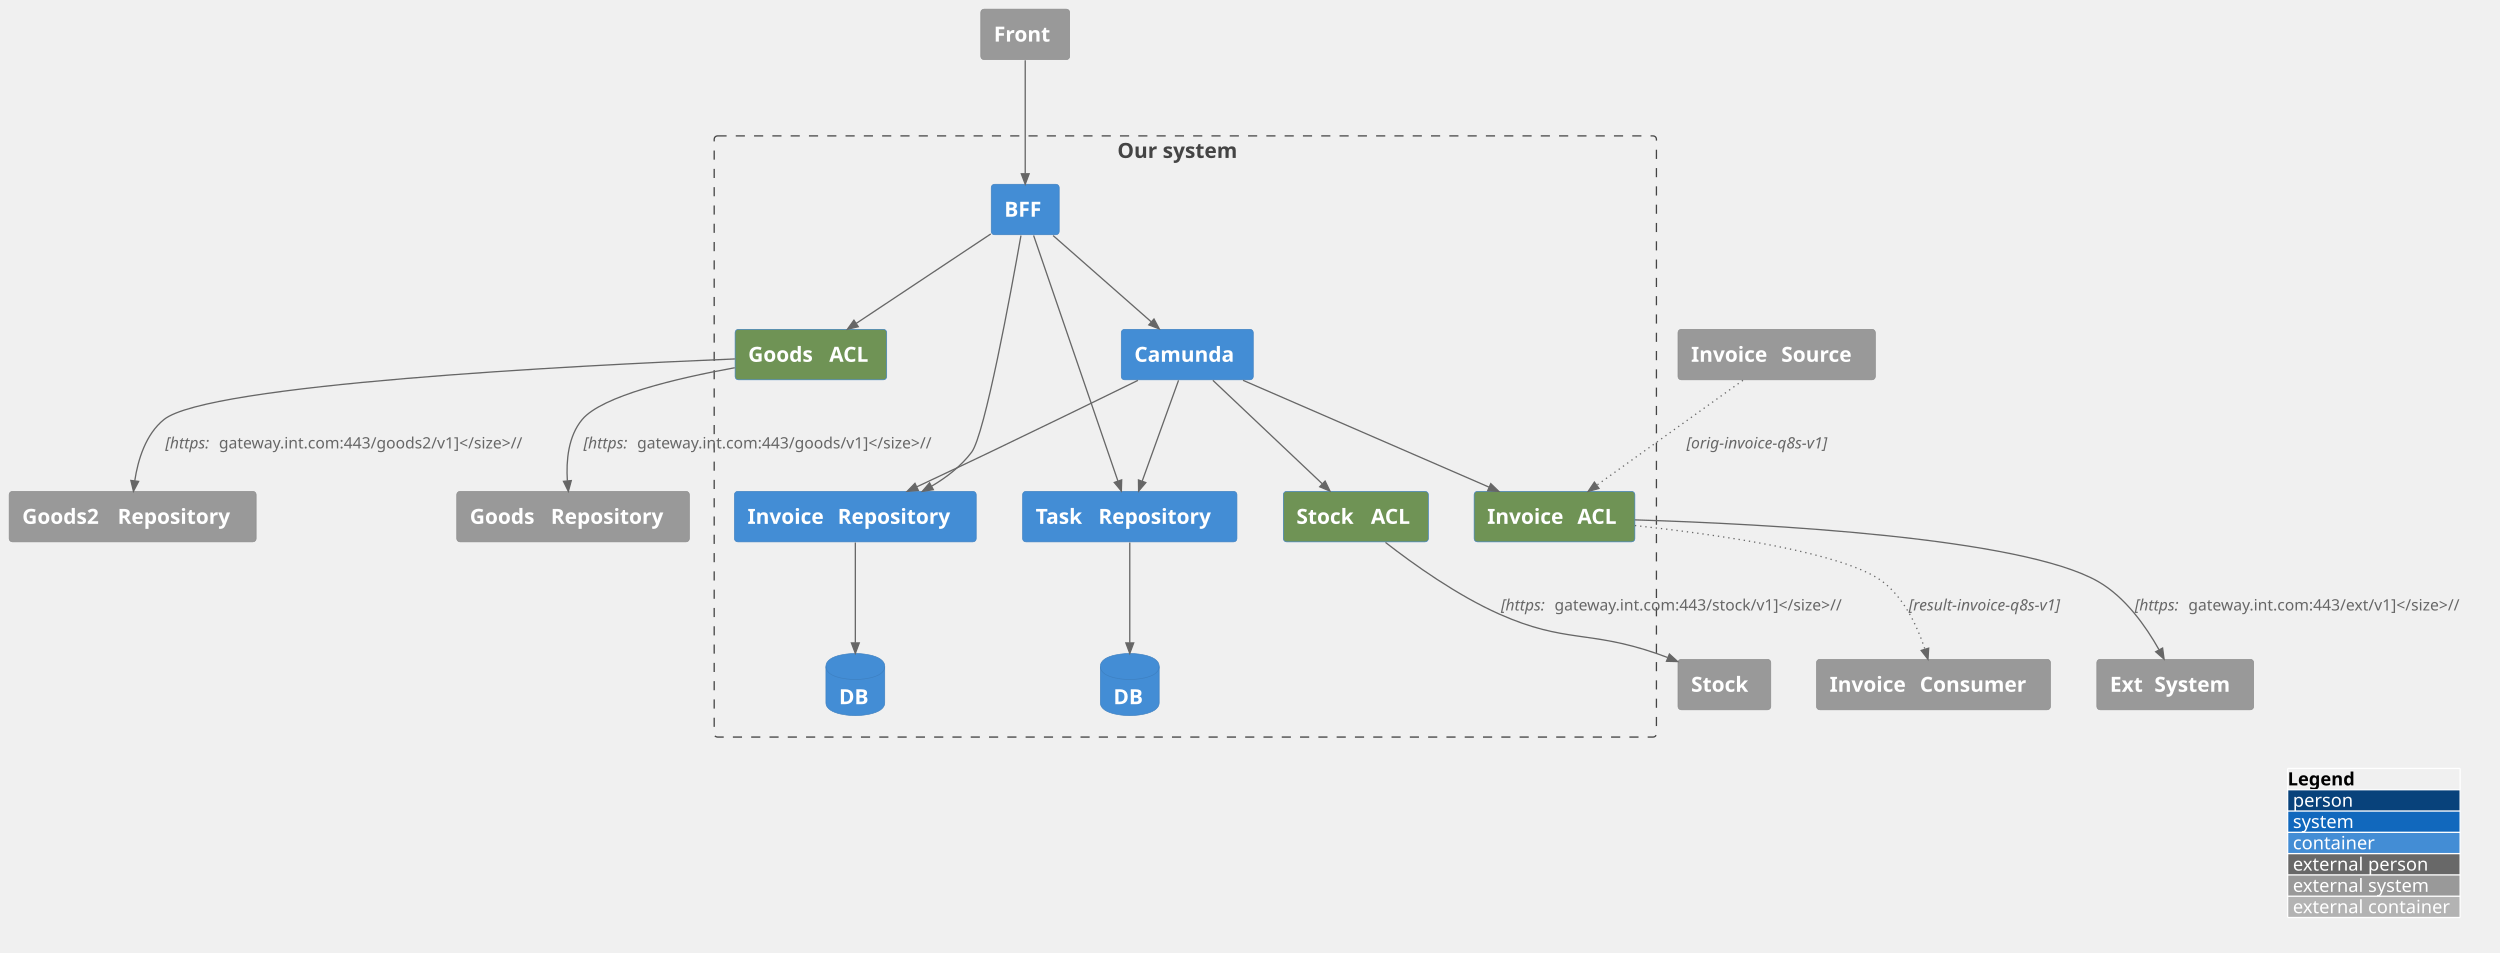
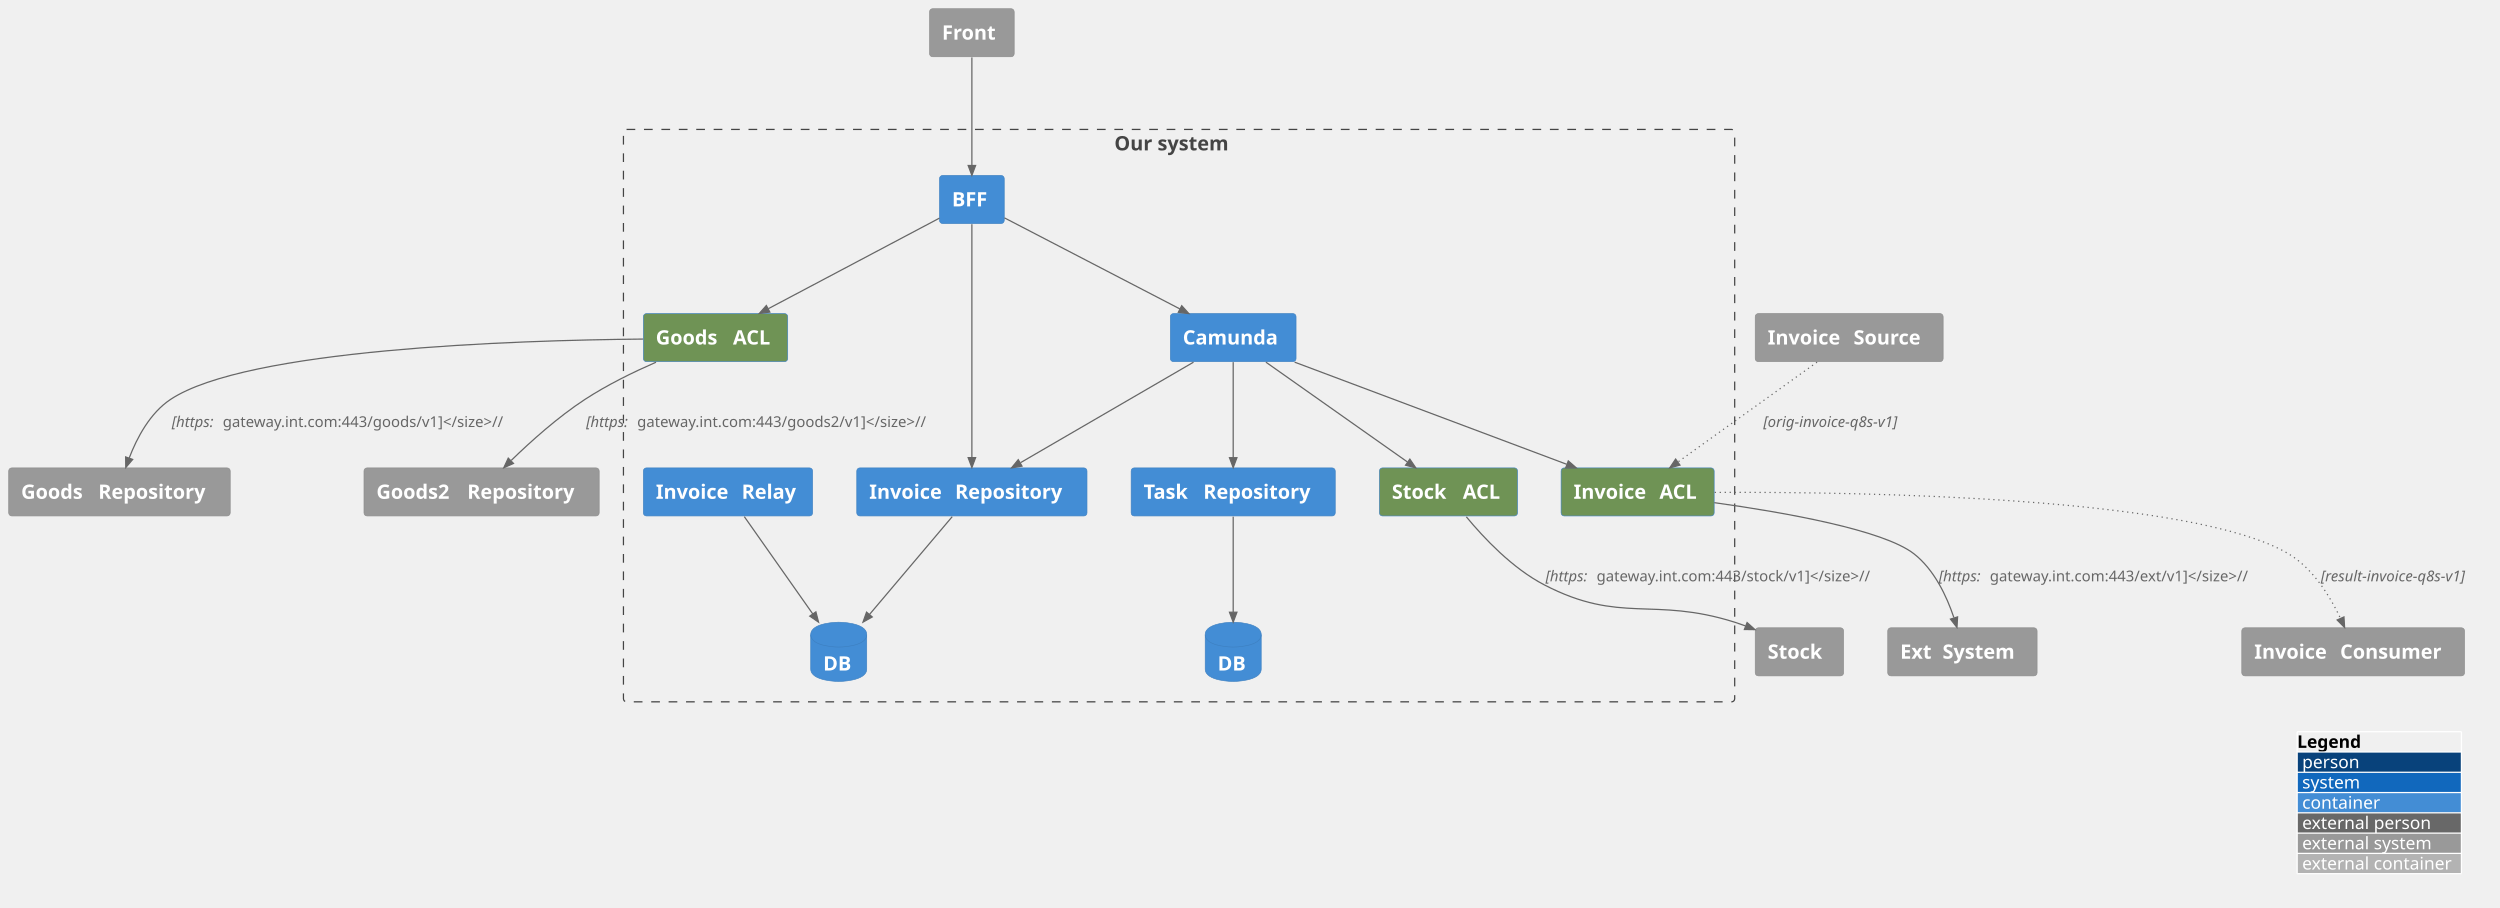
- <svg xmlns="http://www.w3.org/2000/svg" contentStyleType="text/css" height="729px" preserveAspectRatio="none" style="width:1913px;height:729px;background:#FFFFFF;" version="1.1" viewBox="0 0 1913 729" width="1913px" zoomAndPan="magnify">
+ <svg xmlns="http://www.w3.org/2000/svg" contentStyleType="text/css" height="729px" preserveAspectRatio="none" style="width:2009px;height:729px;background:#FFFFFF;" version="1.1" viewBox="0 0 2009 729" width="2009px" zoomAndPan="magnify">
  <defs />
  <g>
    <g id="cluster_our_system">
-       <rect fill="none" height="460" rx="2.5" ry="2.5" style="stroke:#444444;stroke-width:1.0;stroke-dasharray:7.0,7.0;" width="721" x="546.5" y="104" />
-       <text fill="#444444" font-family="sans-serif" font-size="16" font-weight="bold" lengthAdjust="spacing" textLength="104" x="855" y="120.852">Our system</text>
+       <rect fill="none" height="460" rx="2.5" ry="2.5" style="stroke:#444444;stroke-width:1.0;stroke-dasharray:7.0,7.0;" width="893" x="501" y="104" />
+       <text fill="#444444" font-family="sans-serif" font-size="16" font-weight="bold" lengthAdjust="spacing" textLength="104" x="895.5" y="120.852">Our system</text>
    </g>
    <g id="elem_bff">
-       <rect fill="#438DD5" height="38.625" rx="2.5" ry="2.5" style="stroke:#3C7FC0;stroke-width:0.5;" width="52" x="758.5" y="141" />
-       <text fill="#FFFFFF" font-family="sans-serif" font-size="16" font-weight="bold" lengthAdjust="spacing" textLength="32" x="768.5" y="165.852">BFF</text>
+       <rect fill="#438DD5" height="38.625" rx="2.5" ry="2.5" style="stroke:#3C7FC0;stroke-width:0.5;" width="52" x="755" y="141" />
+       <text fill="#FFFFFF" font-family="sans-serif" font-size="16" font-weight="bold" lengthAdjust="spacing" textLength="32" x="765" y="165.852">BFF</text>
    </g>
    <g id="elem_goods_acl">
-       <rect fill="#6F9355" height="38.625" rx="2.5" ry="2.5" style="stroke:#3C7FC0;stroke-width:0.5;" width="116" x="562.5" y="252" />
-       <text fill="#FFFFFF" font-family="sans-serif" font-size="16" font-weight="bold" lengthAdjust="spacing" textLength="56" x="572.5" y="276.852">Goods</text>
-       <text fill="#FFFFFF" font-family="sans-serif" font-size="16" font-weight="bold" lengthAdjust="spacing" textLength="6" x="628.5" y="276.852"> </text>
-       <text fill="#FFFFFF" font-family="sans-serif" font-size="16" font-weight="bold" lengthAdjust="spacing" textLength="34" x="634.5" y="276.852">ACL</text>
+       <rect fill="#6F9355" height="38.625" rx="2.5" ry="2.5" style="stroke:#3C7FC0;stroke-width:0.5;" width="116" x="517" y="252" />
+       <text fill="#FFFFFF" font-family="sans-serif" font-size="16" font-weight="bold" lengthAdjust="spacing" textLength="56" x="527" y="276.852">Goods</text>
+       <text fill="#FFFFFF" font-family="sans-serif" font-size="16" font-weight="bold" lengthAdjust="spacing" textLength="6" x="583" y="276.852"> </text>
+       <text fill="#FFFFFF" font-family="sans-serif" font-size="16" font-weight="bold" lengthAdjust="spacing" textLength="34" x="589" y="276.852">ACL</text>
    </g>
    <g id="elem_camunda">
-       <rect fill="#438DD5" height="38.625" rx="2.5" ry="2.5" style="stroke:#3C7FC0;stroke-width:0.5;" width="101" x="858" y="252" />
-       <text fill="#FFFFFF" font-family="sans-serif" font-size="16" font-weight="bold" lengthAdjust="spacing" textLength="81" x="868" y="276.852">Camunda</text>
+       <rect fill="#438DD5" height="38.625" rx="2.5" ry="2.5" style="stroke:#3C7FC0;stroke-width:0.5;" width="101" x="940.5" y="252" />
+       <text fill="#FFFFFF" font-family="sans-serif" font-size="16" font-weight="bold" lengthAdjust="spacing" textLength="81" x="950.5" y="276.852">Camunda</text>
    </g>
    <g id="elem_task_repository">
-       <rect fill="#438DD5" height="38.625" rx="2.5" ry="2.5" style="stroke:#3C7FC0;stroke-width:0.5;" width="164" x="782.5" y="376" />
-       <text fill="#FFFFFF" font-family="sans-serif" font-size="16" font-weight="bold" lengthAdjust="spacing" textLength="42" x="792.5" y="400.852">Task</text>
-       <text fill="#FFFFFF" font-family="sans-serif" font-size="16" font-weight="bold" lengthAdjust="spacing" textLength="6" x="834.5" y="400.852"> </text>
-       <text fill="#FFFFFF" font-family="sans-serif" font-size="16" font-weight="bold" lengthAdjust="spacing" textLength="96" x="840.5" y="400.852">Repository</text>
+       <rect fill="#438DD5" height="38.625" rx="2.5" ry="2.5" style="stroke:#3C7FC0;stroke-width:0.5;" width="164" x="909" y="376" />
+       <text fill="#FFFFFF" font-family="sans-serif" font-size="16" font-weight="bold" lengthAdjust="spacing" textLength="42" x="919" y="400.852">Task</text>
+       <text fill="#FFFFFF" font-family="sans-serif" font-size="16" font-weight="bold" lengthAdjust="spacing" textLength="6" x="961" y="400.852"> </text>
+       <text fill="#FFFFFF" font-family="sans-serif" font-size="16" font-weight="bold" lengthAdjust="spacing" textLength="96" x="967" y="400.852">Repository</text>
    </g>
    <g id="elem_invoice_repository">
-       <rect fill="#438DD5" height="38.625" rx="2.5" ry="2.5" style="stroke:#3C7FC0;stroke-width:0.5;" width="185" x="562" y="376" />
-       <text fill="#FFFFFF" font-family="sans-serif" font-size="16" font-weight="bold" lengthAdjust="spacing" textLength="63" x="572" y="400.852">Invoice</text>
-       <text fill="#FFFFFF" font-family="sans-serif" font-size="16" font-weight="bold" lengthAdjust="spacing" textLength="6" x="635" y="400.852"> </text>
-       <text fill="#FFFFFF" font-family="sans-serif" font-size="16" font-weight="bold" lengthAdjust="spacing" textLength="96" x="641" y="400.852">Repository</text>
+       <rect fill="#438DD5" height="38.625" rx="2.5" ry="2.5" style="stroke:#3C7FC0;stroke-width:0.5;" width="185" x="688.5" y="376" />
+       <text fill="#FFFFFF" font-family="sans-serif" font-size="16" font-weight="bold" lengthAdjust="spacing" textLength="63" x="698.5" y="400.852">Invoice</text>
+       <text fill="#FFFFFF" font-family="sans-serif" font-size="16" font-weight="bold" lengthAdjust="spacing" textLength="6" x="761.5" y="400.852"> </text>
+       <text fill="#FFFFFF" font-family="sans-serif" font-size="16" font-weight="bold" lengthAdjust="spacing" textLength="96" x="767.5" y="400.852">Repository</text>
    </g>
    <g id="elem_invoice_acl">
-       <rect fill="#6F9355" height="38.625" rx="2.5" ry="2.5" style="stroke:#3C7FC0;stroke-width:0.5;" width="123" x="1128" y="376" />
-       <text fill="#FFFFFF" font-family="sans-serif" font-size="16" font-weight="bold" lengthAdjust="spacing" textLength="63" x="1138" y="400.852">Invoice</text>
-       <text fill="#FFFFFF" font-family="sans-serif" font-size="16" font-weight="bold" lengthAdjust="spacing" textLength="6" x="1201" y="400.852"> </text>
-       <text fill="#FFFFFF" font-family="sans-serif" font-size="16" font-weight="bold" lengthAdjust="spacing" textLength="34" x="1207" y="400.852">ACL</text>
+       <rect fill="#6F9355" height="38.625" rx="2.5" ry="2.5" style="stroke:#3C7FC0;stroke-width:0.5;" width="123" x="1254.5" y="376" />
+       <text fill="#FFFFFF" font-family="sans-serif" font-size="16" font-weight="bold" lengthAdjust="spacing" textLength="63" x="1264.5" y="400.852">Invoice</text>
+       <text fill="#FFFFFF" font-family="sans-serif" font-size="16" font-weight="bold" lengthAdjust="spacing" textLength="6" x="1327.5" y="400.852"> </text>
+       <text fill="#FFFFFF" font-family="sans-serif" font-size="16" font-weight="bold" lengthAdjust="spacing" textLength="34" x="1333.5" y="400.852">ACL</text>
    </g>
    <g id="elem_stock_acl">
-       <rect fill="#6F9355" height="38.625" rx="2.5" ry="2.5" style="stroke:#3C7FC0;stroke-width:0.5;" width="111" x="982" y="376" />
-       <text fill="#FFFFFF" font-family="sans-serif" font-size="16" font-weight="bold" lengthAdjust="spacing" textLength="51" x="992" y="400.852">Stock</text>
-       <text fill="#FFFFFF" font-family="sans-serif" font-size="16" font-weight="bold" lengthAdjust="spacing" textLength="6" x="1043" y="400.852"> </text>
-       <text fill="#FFFFFF" font-family="sans-serif" font-size="16" font-weight="bold" lengthAdjust="spacing" textLength="34" x="1049" y="400.852">ACL</text>
+       <rect fill="#6F9355" height="38.625" rx="2.5" ry="2.5" style="stroke:#3C7FC0;stroke-width:0.5;" width="111" x="1108.5" y="376" />
+       <text fill="#FFFFFF" font-family="sans-serif" font-size="16" font-weight="bold" lengthAdjust="spacing" textLength="51" x="1118.5" y="400.852">Stock</text>
+       <text fill="#FFFFFF" font-family="sans-serif" font-size="16" font-weight="bold" lengthAdjust="spacing" textLength="6" x="1169.5" y="400.852"> </text>
+       <text fill="#FFFFFF" font-family="sans-serif" font-size="16" font-weight="bold" lengthAdjust="spacing" textLength="34" x="1175.5" y="400.852">ACL</text>
    </g>
    <g id="elem_task_repository_db">
-       <path d="M842,510 C842,500 864.5,500 864.5,500 C864.5,500 887,500 887,510 L887,537.625 C887,547.625 864.5,547.625 864.5,547.625 C864.5,547.625 842,547.625 842,537.625 L842,510 " fill="#438DD5" style="stroke:#3C7FC0;stroke-width:0.5;" />
-       <path d="M842,510 C842,520 864.5,520 864.5,520 C864.5,520 887,520 887,510 " fill="none" style="stroke:#3C7FC0;stroke-width:0.5;" />
-       <text fill="#FFFFFF" font-family="sans-serif" font-size="16" font-weight="bold" lengthAdjust="spacing" textLength="25" x="852" y="538.852">DB</text>
+       <path d="M968.5,510 C968.5,500 991,500 991,500 C991,500 1013.5,500 1013.5,510 L1013.5,537.625 C1013.5,547.625 991,547.625 991,547.625 C991,547.625 968.5,547.625 968.5,537.625 L968.5,510 " fill="#438DD5" style="stroke:#3C7FC0;stroke-width:0.5;" />
+       <path d="M968.5,510 C968.5,520 991,520 991,520 C991,520 1013.5,520 1013.5,510 " fill="none" style="stroke:#3C7FC0;stroke-width:0.5;" />
+       <text fill="#FFFFFF" font-family="sans-serif" font-size="16" font-weight="bold" lengthAdjust="spacing" textLength="25" x="978.5" y="538.852">DB</text>
    </g>
    <g id="elem_invoice_repository_db">
-       <path d="M632,510 C632,500 654.5,500 654.5,500 C654.5,500 677,500 677,510 L677,537.625 C677,547.625 654.5,547.625 654.5,547.625 C654.5,547.625 632,547.625 632,537.625 L632,510 " fill="#438DD5" style="stroke:#3C7FC0;stroke-width:0.5;" />
-       <path d="M632,510 C632,520 654.5,520 654.5,520 C654.5,520 677,520 677,510 " fill="none" style="stroke:#3C7FC0;stroke-width:0.5;" />
-       <text fill="#FFFFFF" font-family="sans-serif" font-size="16" font-weight="bold" lengthAdjust="spacing" textLength="25" x="642" y="538.852">DB</text>
+       <path d="M651.5,510 C651.5,500 674,500 674,500 C674,500 696.5,500 696.5,510 L696.5,537.625 C696.5,547.625 674,547.625 674,547.625 C674,547.625 651.5,547.625 651.5,537.625 L651.5,510 " fill="#438DD5" style="stroke:#3C7FC0;stroke-width:0.5;" />
+       <path d="M651.5,510 C651.5,520 674,520 674,520 C674,520 696.5,520 696.5,510 " fill="none" style="stroke:#3C7FC0;stroke-width:0.5;" />
+       <text fill="#FFFFFF" font-family="sans-serif" font-size="16" font-weight="bold" lengthAdjust="spacing" textLength="25" x="661.5" y="538.852">DB</text>
+     </g>
+     <g id="elem_invoice_relay">
+       <rect fill="#438DD5" height="38.625" rx="2.5" ry="2.5" style="stroke:#3C7FC0;stroke-width:0.5;" width="136" x="517" y="376" />
+       <text fill="#FFFFFF" font-family="sans-serif" font-size="16" font-weight="bold" lengthAdjust="spacing" textLength="63" x="527" y="400.852">Invoice</text>
+       <text fill="#FFFFFF" font-family="sans-serif" font-size="16" font-weight="bold" lengthAdjust="spacing" textLength="6" x="590" y="400.852"> </text>
+       <text fill="#FFFFFF" font-family="sans-serif" font-size="16" font-weight="bold" lengthAdjust="spacing" textLength="47" x="596" y="400.852">Relay</text>
    </g>
    <g id="elem_stock">
-       <rect fill="#999999" height="38.625" rx="2.5" ry="2.5" style="stroke:#8A8A8A;stroke-width:0.5;" width="71" x="1284" y="504.5" />
-       <text fill="#FFFFFF" font-family="sans-serif" font-size="16" font-weight="bold" lengthAdjust="spacing" textLength="51" x="1294" y="529.352">Stock</text>
+       <rect fill="#999999" height="38.625" rx="2.5" ry="2.5" style="stroke:#8A8A8A;stroke-width:0.5;" width="71" x="1410.5" y="504.5" />
+       <text fill="#FFFFFF" font-family="sans-serif" font-size="16" font-weight="bold" lengthAdjust="spacing" textLength="51" x="1420.5" y="529.352">Stock</text>
    </g>
    <g id="elem_ext_system">
-       <rect fill="#999999" height="38.625" rx="2.5" ry="2.5" style="stroke:#8A8A8A;stroke-width:0.5;" width="120" x="1604.5" y="504.5" />
-       <text fill="#FFFFFF" font-family="sans-serif" font-size="16" font-weight="bold" lengthAdjust="spacing" textLength="28" x="1614.5" y="529.352">Ext</text>
-       <text fill="#FFFFFF" font-family="sans-serif" font-size="16" font-weight="bold" lengthAdjust="spacing" textLength="6" x="1642.5" y="529.352"> </text>
-       <text fill="#FFFFFF" font-family="sans-serif" font-size="16" font-weight="bold" lengthAdjust="spacing" textLength="66" x="1648.5" y="529.352">System</text>
+       <rect fill="#999999" height="38.625" rx="2.5" ry="2.5" style="stroke:#8A8A8A;stroke-width:0.5;" width="120" x="1517" y="504.5" />
+       <text fill="#FFFFFF" font-family="sans-serif" font-size="16" font-weight="bold" lengthAdjust="spacing" textLength="28" x="1527" y="529.352">Ext</text>
+       <text fill="#FFFFFF" font-family="sans-serif" font-size="16" font-weight="bold" lengthAdjust="spacing" textLength="6" x="1555" y="529.352"> </text>
+       <text fill="#FFFFFF" font-family="sans-serif" font-size="16" font-weight="bold" lengthAdjust="spacing" textLength="66" x="1561" y="529.352">System</text>
    </g>
    <g id="elem_invoice_source">
-       <rect fill="#999999" height="38.625" rx="2.5" ry="2.5" style="stroke:#8A8A8A;stroke-width:0.5;" width="151" x="1284" y="252" />
-       <text fill="#FFFFFF" font-family="sans-serif" font-size="16" font-weight="bold" lengthAdjust="spacing" textLength="63" x="1294" y="276.852">Invoice</text>
-       <text fill="#FFFFFF" font-family="sans-serif" font-size="16" font-weight="bold" lengthAdjust="spacing" textLength="6" x="1357" y="276.852"> </text>
-       <text fill="#FFFFFF" font-family="sans-serif" font-size="16" font-weight="bold" lengthAdjust="spacing" textLength="62" x="1363" y="276.852">Source</text>
+       <rect fill="#999999" height="38.625" rx="2.5" ry="2.5" style="stroke:#8A8A8A;stroke-width:0.5;" width="151" x="1410.5" y="252" />
+       <text fill="#FFFFFF" font-family="sans-serif" font-size="16" font-weight="bold" lengthAdjust="spacing" textLength="63" x="1420.5" y="276.852">Invoice</text>
+       <text fill="#FFFFFF" font-family="sans-serif" font-size="16" font-weight="bold" lengthAdjust="spacing" textLength="6" x="1483.5" y="276.852"> </text>
+       <text fill="#FFFFFF" font-family="sans-serif" font-size="16" font-weight="bold" lengthAdjust="spacing" textLength="62" x="1489.5" y="276.852">Source</text>
    </g>
    <g id="elem_invoice_dest">
-       <rect fill="#999999" height="38.625" rx="2.5" ry="2.5" style="stroke:#8A8A8A;stroke-width:0.5;" width="179" x="1390" y="504.5" />
-       <text fill="#FFFFFF" font-family="sans-serif" font-size="16" font-weight="bold" lengthAdjust="spacing" textLength="63" x="1400" y="529.352">Invoice</text>
-       <text fill="#FFFFFF" font-family="sans-serif" font-size="16" font-weight="bold" lengthAdjust="spacing" textLength="6" x="1463" y="529.352"> </text>
-       <text fill="#FFFFFF" font-family="sans-serif" font-size="16" font-weight="bold" lengthAdjust="spacing" textLength="90" x="1469" y="529.352">Consumer</text>
+       <rect fill="#999999" height="38.625" rx="2.5" ry="2.5" style="stroke:#8A8A8A;stroke-width:0.5;" width="179" x="1801.5" y="504.5" />
+       <text fill="#FFFFFF" font-family="sans-serif" font-size="16" font-weight="bold" lengthAdjust="spacing" textLength="63" x="1811.5" y="529.352">Invoice</text>
+       <text fill="#FFFFFF" font-family="sans-serif" font-size="16" font-weight="bold" lengthAdjust="spacing" textLength="6" x="1874.5" y="529.352"> </text>
+       <text fill="#FFFFFF" font-family="sans-serif" font-size="16" font-weight="bold" lengthAdjust="spacing" textLength="90" x="1880.5" y="529.352">Consumer</text>
    </g>
    <g id="elem_goods_repository">
-       <rect fill="#999999" height="38.625" rx="2.5" ry="2.5" style="stroke:#8A8A8A;stroke-width:0.5;" width="178" x="349.5" y="376" />
-       <text fill="#FFFFFF" font-family="sans-serif" font-size="16" font-weight="bold" lengthAdjust="spacing" textLength="56" x="359.5" y="400.852">Goods</text>
-       <text fill="#FFFFFF" font-family="sans-serif" font-size="16" font-weight="bold" lengthAdjust="spacing" textLength="6" x="415.5" y="400.852"> </text>
-       <text fill="#FFFFFF" font-family="sans-serif" font-size="16" font-weight="bold" lengthAdjust="spacing" textLength="96" x="421.5" y="400.852">Repository</text>
+       <rect fill="#999999" height="38.625" rx="2.5" ry="2.5" style="stroke:#8A8A8A;stroke-width:0.5;" width="178" x="7" y="376" />
+       <text fill="#FFFFFF" font-family="sans-serif" font-size="16" font-weight="bold" lengthAdjust="spacing" textLength="56" x="17" y="400.852">Goods</text>
+       <text fill="#FFFFFF" font-family="sans-serif" font-size="16" font-weight="bold" lengthAdjust="spacing" textLength="6" x="73" y="400.852"> </text>
+       <text fill="#FFFFFF" font-family="sans-serif" font-size="16" font-weight="bold" lengthAdjust="spacing" textLength="96" x="79" y="400.852">Repository</text>
    </g>
    <g id="elem_goods2_repository">
-       <rect fill="#999999" height="38.625" rx="2.5" ry="2.5" style="stroke:#8A8A8A;stroke-width:0.5;" width="189" x="7" y="376" />
-       <text fill="#FFFFFF" font-family="sans-serif" font-size="16" font-weight="bold" lengthAdjust="spacing" textLength="67" x="17" y="400.852">Goods2</text>
-       <text fill="#FFFFFF" font-family="sans-serif" font-size="16" font-weight="bold" lengthAdjust="spacing" textLength="6" x="84" y="400.852"> </text>
-       <text fill="#FFFFFF" font-family="sans-serif" font-size="16" font-weight="bold" lengthAdjust="spacing" textLength="96" x="90" y="400.852">Repository</text>
+       <rect fill="#999999" height="38.625" rx="2.5" ry="2.5" style="stroke:#8A8A8A;stroke-width:0.5;" width="189" x="292.5" y="376" />
+       <text fill="#FFFFFF" font-family="sans-serif" font-size="16" font-weight="bold" lengthAdjust="spacing" textLength="67" x="302.5" y="400.852">Goods2</text>
+       <text fill="#FFFFFF" font-family="sans-serif" font-size="16" font-weight="bold" lengthAdjust="spacing" textLength="6" x="369.5" y="400.852"> </text>
+       <text fill="#FFFFFF" font-family="sans-serif" font-size="16" font-weight="bold" lengthAdjust="spacing" textLength="96" x="375.5" y="400.852">Repository</text>
    </g>
    <g id="elem_front">
-       <rect fill="#999999" height="38.625" rx="2.5" ry="2.5" style="stroke:#8A8A8A;stroke-width:0.5;" width="68" x="750.5" y="7" />
-       <text fill="#FFFFFF" font-family="sans-serif" font-size="16" font-weight="bold" lengthAdjust="spacing" textLength="48" x="760.5" y="31.852">Front</text>
+       <rect fill="#999999" height="38.625" rx="2.5" ry="2.5" style="stroke:#8A8A8A;stroke-width:0.5;" width="68" x="747" y="7" />
+       <text fill="#FFFFFF" font-family="sans-serif" font-size="16" font-weight="bold" lengthAdjust="spacing" textLength="48" x="757" y="31.852">Front</text>
    </g>
    <g id="link_front_bff">
-       <path d="M784.5,46.13 C784.5,68.73 784.5,107 784.5,132.75 " fill="none" id="front-to-bff" style="stroke:#666666;stroke-width:1.0;" />
-       <polygon fill="#666666" points="784.5,140.96,787.5,132.96,781.5,132.96,784.5,140.96" style="stroke:#666666;stroke-width:1.0;" />
-       <text fill="#666666" font-family="sans-serif" font-size="0" lengthAdjust="spacing" textLength="0" x="785.5" y="77">.</text>
+       <path d="M781,46.13 C781,68.73 781,107 781,132.75 " fill="none" id="front-to-bff" style="stroke:#666666;stroke-width:1.0;" />
+       <polygon fill="#666666" points="781,140.96,784,132.96,778,132.96,781,140.96" style="stroke:#666666;stroke-width:1.0;" />
+       <text fill="#666666" font-family="sans-serif" font-size="0" lengthAdjust="spacing" textLength="0" x="782" y="77">.</text>
    </g>
    <g id="link_bff_camunda">
-       <path d="M805.82,180.24 C826.58,198.49 858.23,226.31 880.91,246.24 " fill="none" id="bff-to-camunda" style="stroke:#666666;stroke-width:1.0;" />
-       <polygon fill="#666666" points="887.05,251.64,883.03,244.101,879.064,248.603,887.05,251.64" style="stroke:#666666;stroke-width:1.0;" />
-       <text fill="#666666" font-family="sans-serif" font-size="0" lengthAdjust="spacing" textLength="0" x="850.5" y="211">.</text>
+       <path d="M807.17,175.08 C842.51,193.43 905.92,226.34 948.24,248.3 " fill="none" id="bff-to-camunda" style="stroke:#666666;stroke-width:1.0;" />
+       <polygon fill="#666666" points="955.36,252,949.642,245.651,946.878,250.977,955.36,252" style="stroke:#666666;stroke-width:1.0;" />
+       <text fill="#666666" font-family="sans-serif" font-size="0" lengthAdjust="spacing" textLength="0" x="893" y="211">.</text>
    </g>
    <g id="link_camunda_stock_acl">
-       <path d="M928.09,291.03 C950.44,312.17 987.08,346.82 1011.73,370.13 " fill="none" id="camunda-to-stock_acl" style="stroke:#666666;stroke-width:1.0;" />
-       <polygon fill="#666666" points="1017.72,375.8,1013.969,368.123,1009.846,372.482,1017.72,375.8" style="stroke:#666666;stroke-width:1.0;" />
-       <text fill="#666666" font-family="sans-serif" font-size="0" lengthAdjust="spacing" textLength="0" x="985.5" y="328.5">.</text>
+       <path d="M1017.27,291.03 C1047.72,312.5 1097.93,347.9 1130.98,371.22 " fill="none" id="camunda-to-stock_acl" style="stroke:#666666;stroke-width:1.0;" />
+       <polygon fill="#666666" points="1137.76,376,1132.959,368.933,1129.495,373.832,1137.76,376" style="stroke:#666666;stroke-width:1.0;" />
+       <text fill="#666666" font-family="sans-serif" font-size="0" lengthAdjust="spacing" textLength="0" x="1093" y="328.5">.</text>
    </g>
    <g id="link_stock_acl_stock">
-       <path d="M1060.16,415.06 C1081.49,431.68 1114.95,455.58 1147.5,470 C1197.76,492.27 1215.5,482.15 1267.5,500 C1270.33,500.97 1273.21,502.03 1276.1,503.15 " fill="none" id="stock_acl-to-stock" style="stroke:#666666;stroke-width:1.0;" />
-       <polygon fill="#666666" points="1283.73,506.23,1277.43,500.459,1275.188,506.024,1283.73,506.23" style="stroke:#666666;stroke-width:1.0;" />
-       <text fill="#666666" font-family="sans-serif" font-size="0" lengthAdjust="spacing" textLength="0" x="1292" y="446">.</text>
-       <text fill="#666666" font-family="sans-serif" font-size="12" font-style="italic" lengthAdjust="spacing" textLength="41" x="1148.5" y="467.139">[https:</text>
-       <text fill="#666666" font-family="sans-serif" font-size="12" lengthAdjust="spacing" textLength="246" x="1189.5" y="467.139">gateway.int.com:443/stock/v1]&lt;/size&gt;//</text>
+       <path d="M1178.35,415.31 C1192.41,432.35 1215.4,456.74 1241,470 C1302.53,501.87 1327.9,479.19 1394,500 C1396.85,500.9 1399.76,501.9 1402.66,502.98 " fill="none" id="stock_acl-to-stock" style="stroke:#666666;stroke-width:1.0;" />
+       <polygon fill="#666666" points="1410.32,505.98,1403.965,500.27,1401.777,505.857,1410.32,505.98" style="stroke:#666666;stroke-width:1.0;" />
+       <text fill="#666666" font-family="sans-serif" font-size="0" lengthAdjust="spacing" textLength="0" x="1385.5" y="446">.</text>
+       <text fill="#666666" font-family="sans-serif" font-size="12" font-style="italic" lengthAdjust="spacing" textLength="41" x="1242" y="467.139">[https:</text>
+       <text fill="#666666" font-family="sans-serif" font-size="12" lengthAdjust="spacing" textLength="246" x="1283" y="467.139">gateway.int.com:443/stock/v1]&lt;/size&gt;//</text>
    </g>
    <g id="link_bff_goods_acl">
-       <path d="M758.15,179.01 C730.2,197.59 685.93,227.02 655.17,247.46 " fill="none" id="bff-to-goods_acl" style="stroke:#666666;stroke-width:1.0;" />
-       <polygon fill="#666666" points="648.43,251.94,656.752,250.007,653.429,245.011,648.43,251.94" style="stroke:#666666;stroke-width:1.0;" />
-       <text fill="#666666" font-family="sans-serif" font-size="0" lengthAdjust="spacing" textLength="0" x="707.5" y="211">.</text>
+       <path d="M754.91,175.3 C720.29,193.62 658.73,226.2 617.39,248.07 " fill="none" id="bff-to-goods_acl" style="stroke:#666666;stroke-width:1.0;" />
+       <polygon fill="#666666" points="610.17,251.89,618.644,250.799,615.837,245.496,610.17,251.89" style="stroke:#666666;stroke-width:1.0;" />
+       <text fill="#666666" font-family="sans-serif" font-size="0" lengthAdjust="spacing" textLength="0" x="685" y="211">.</text>
    </g>
    <g id="link_goods_acl_goods_repository">
-       <path d="M562.25,281.4 C517.4,289.52 460.59,303 445.5,321 C434.8,333.76 433.16,352.51 434.14,367.87 " fill="none" id="goods_acl-to-goods_repository" style="stroke:#666666;stroke-width:1.0;" />
-       <polygon fill="#666666" points="434.91,376,437.14,367.752,431.167,368.32,434.91,376" style="stroke:#666666;stroke-width:1.0;" />
-       <text fill="#666666" font-family="sans-serif" font-size="0" lengthAdjust="spacing" textLength="0" x="592.5" y="322">.</text>
-       <text fill="#666666" font-family="sans-serif" font-size="12" font-style="italic" lengthAdjust="spacing" textLength="41" x="446.5" y="343.139">[https:</text>
-       <text fill="#666666" font-family="sans-serif" font-size="12" lengthAdjust="spacing" textLength="251" x="487.5" y="343.139">gateway.int.com:443/goods/v1]&lt;/size&gt;//</text>
+       <path d="M516.81,272.47 C412.29,273.46 197.95,280.53 137,321 C120.58,331.9 110.08,351.73 103.82,368.05 " fill="none" id="goods_acl-to-goods_repository" style="stroke:#666666;stroke-width:1.0;" />
+       <polygon fill="#666666" points="101.08,375.72,106.605,369.202,100.957,367.177,101.08,375.72" style="stroke:#666666;stroke-width:1.0;" />
+       <text fill="#666666" font-family="sans-serif" font-size="0" lengthAdjust="spacing" textLength="0" x="284" y="322">.</text>
+       <text fill="#666666" font-family="sans-serif" font-size="12" font-style="italic" lengthAdjust="spacing" textLength="41" x="138" y="343.139">[https:</text>
+       <text fill="#666666" font-family="sans-serif" font-size="12" lengthAdjust="spacing" textLength="251" x="179" y="343.139">gateway.int.com:443/goods/v1]&lt;/size&gt;//</text>
    </g>
    <g id="link_goods_acl_goods2_repository">
-       <path d="M562.32,274.66 C438.82,279.75 158.96,294.14 125.5,321 C111.5,332.23 105.58,351.78 103.12,367.89 " fill="none" id="goods_acl-to-goods2_repository" style="stroke:#666666;stroke-width:1.0;" />
-       <polygon fill="#666666" points="102.12,375.94,106.082,368.37,100.128,367.631,102.12,375.94" style="stroke:#666666;stroke-width:1.0;" />
-       <text fill="#666666" font-family="sans-serif" font-size="0" lengthAdjust="spacing" textLength="0" x="276.5" y="322">.</text>
-       <text fill="#666666" font-family="sans-serif" font-size="12" font-style="italic" lengthAdjust="spacing" textLength="41" x="126.5" y="343.139">[https:</text>
-       <text fill="#666666" font-family="sans-serif" font-size="12" lengthAdjust="spacing" textLength="259" x="167.5" y="343.139">gateway.int.com:443/goods2/v1]&lt;/size&gt;//</text>
-     </g>
-     <g id="link_bff_task_repository">
-       <path d="M790.91,180.17 C805.07,221.41 839.05,320.38 855.4,368.01 " fill="none" id="bff-to-task_repository" style="stroke:#666666;stroke-width:1.0;" />
-       <polygon fill="#666666" points="858.06,375.74,858.299,367.199,852.624,369.148,858.06,375.74" style="stroke:#666666;stroke-width:1.0;" />
-       <text fill="#666666" font-family="sans-serif" font-size="0" lengthAdjust="spacing" textLength="0" x="828.5" y="266.5">.</text>
+       <path d="M527.19,291.06 C508.68,299.14 487.73,309.41 470,321 C448.38,335.13 426.62,354.64 410.81,370.01 " fill="none" id="goods_acl-to-goods2_repository" style="stroke:#666666;stroke-width:1.0;" />
+       <polygon fill="#666666" points="404.84,375.89,412.645,372.413,408.434,368.139,404.84,375.89" style="stroke:#666666;stroke-width:1.0;" />
+       <text fill="#666666" font-family="sans-serif" font-size="0" lengthAdjust="spacing" textLength="0" x="621" y="322">.</text>
+       <text fill="#666666" font-family="sans-serif" font-size="12" font-style="italic" lengthAdjust="spacing" textLength="41" x="471" y="343.139">[https:</text>
+       <text fill="#666666" font-family="sans-serif" font-size="12" lengthAdjust="spacing" textLength="259" x="512" y="343.139">gateway.int.com:443/goods2/v1]&lt;/size&gt;//</text>
    </g>
    <g id="link_task_repository_task_repository_db">
-       <path d="M864.5,415.17 C864.5,435.33 864.5,467.8 864.5,491.84 " fill="none" id="task_repository-to-task_repository_db" style="stroke:#666666;stroke-width:1.0;" />
-       <polygon fill="#666666" points="864.5,499.96,867.5,491.96,861.5,491.96,864.5,499.96" style="stroke:#666666;stroke-width:1.0;" />
-       <text fill="#666666" font-family="sans-serif" font-size="0" lengthAdjust="spacing" textLength="0" x="865.5" y="452.5">.</text>
+       <path d="M991,415.17 C991,435.33 991,467.8 991,491.84 " fill="none" id="task_repository-to-task_repository_db" style="stroke:#666666;stroke-width:1.0;" />
+       <polygon fill="#666666" points="991,499.96,994,491.96,988,491.96,991,499.96" style="stroke:#666666;stroke-width:1.0;" />
+       <text fill="#666666" font-family="sans-serif" font-size="0" lengthAdjust="spacing" textLength="0" x="992" y="452.5">.</text>
    </g>
    <g id="link_bff_invoice_repository">
-       <path d="M781.24,180.24 C773.43,224.48 753.51,332.7 743.5,346 C735.52,356.59 724.53,365.15 712.99,371.96 " fill="none" id="bff-to-invoice_repository" style="stroke:#666666;stroke-width:1.0;" />
-       <polygon fill="#666666" points="705.76,375.97,714.211,374.71,711.299,369.464,705.76,375.97" style="stroke:#666666;stroke-width:1.0;" />
-       <text fill="#666666" font-family="sans-serif" font-size="0" lengthAdjust="spacing" textLength="0" x="768.5" y="266.5">.</text>
+       <path d="M781,180.17 C781,221.33 781,319.97 781,367.71 " fill="none" id="bff-to-invoice_repository" style="stroke:#666666;stroke-width:1.0;" />
+       <polygon fill="#666666" points="781,375.74,784,367.74,778,367.74,781,375.74" style="stroke:#666666;stroke-width:1.0;" />
+       <text fill="#666666" font-family="sans-serif" font-size="0" lengthAdjust="spacing" textLength="0" x="782" y="266.5">.</text>
    </g>
    <g id="link_invoice_repository_invoice_repository_db">
-       <path d="M654.5,415.17 C654.5,435.33 654.5,467.8 654.5,491.84 " fill="none" id="invoice_repository-to-invoice_repository_db" style="stroke:#666666;stroke-width:1.0;" />
-       <polygon fill="#666666" points="654.5,499.96,657.5,491.96,651.5,491.96,654.5,499.96" style="stroke:#666666;stroke-width:1.0;" />
-       <text fill="#666666" font-family="sans-serif" font-size="0" lengthAdjust="spacing" textLength="0" x="655.5" y="452.5">.</text>
+       <path d="M765.21,415.17 C747.71,435.86 719.25,469.51 698.77,493.72 " fill="none" id="invoice_repository-to-invoice_repository_db" style="stroke:#666666;stroke-width:1.0;" />
+       <polygon fill="#666666" points="693.49,499.96,700.941,495.779,696.355,491.911,693.49,499.96" style="stroke:#666666;stroke-width:1.0;" />
+       <text fill="#666666" font-family="sans-serif" font-size="0" lengthAdjust="spacing" textLength="0" x="738" y="452.5">.</text>
+     </g>
+     <g id="link_invoice_relay_invoice_repository_db">
+       <path d="M598.13,415.17 C612.63,435.77 636.16,469.22 653.18,493.41 " fill="none" id="invoice_relay-to-invoice_repository_db" style="stroke:#666666;stroke-width:1.0;" />
+       <polygon fill="#666666" points="657.79,499.96,655.643,491.69,650.735,495.141,657.79,499.96" style="stroke:#666666;stroke-width:1.0;" />
+       <text fill="#666666" font-family="sans-serif" font-size="0" lengthAdjust="spacing" textLength="0" x="635" y="452.5">.</text>
    </g>
    <g id="link_camunda_task_repository">
-       <path d="M901.82,291.03 C894.42,311.54 882.43,344.77 874.05,368.03 " fill="none" id="camunda-to-task_repository" style="stroke:#666666;stroke-width:1.0;" />
-       <polygon fill="#666666" points="871.25,375.8,876.789,369.295,871.146,367.257,871.25,375.8" style="stroke:#666666;stroke-width:1.0;" />
-       <text fill="#666666" font-family="sans-serif" font-size="0" lengthAdjust="spacing" textLength="0" x="890.5" y="328.5">.</text>
+       <path d="M991,291.03 C991,311.45 991,344.48 991,367.72 " fill="none" id="camunda-to-task_repository" style="stroke:#666666;stroke-width:1.0;" />
+       <polygon fill="#666666" points="991,375.8,994,367.8,988,367.8,991,375.8" style="stroke:#666666;stroke-width:1.0;" />
+       <text fill="#666666" font-family="sans-serif" font-size="0" lengthAdjust="spacing" textLength="0" x="992" y="328.5">.</text>
    </g>
    <g id="link_camunda_invoice_repository">
-       <path d="M870.71,291.06 C840.21,306 796.16,327.49 757.5,346 C739.25,354.74 719.12,364.24 701.54,372.51 " fill="none" id="camunda-to-invoice_repository" style="stroke:#666666;stroke-width:1.0;" />
-       <polygon fill="#666666" points="694.17,375.96,702.687,375.276,700.137,369.845,694.17,375.96" style="stroke:#666666;stroke-width:1.0;" />
-       <text fill="#666666" font-family="sans-serif" font-size="0" lengthAdjust="spacing" textLength="0" x="807.5" y="328.5">.</text>
+       <path d="M959.11,291.03 C921.84,312.68 860.18,348.5 820.08,371.8 " fill="none" id="camunda-to-invoice_repository" style="stroke:#666666;stroke-width:1.0;" />
+       <polygon fill="#666666" points="812.85,376,821.275,374.578,818.262,369.389,812.85,376" style="stroke:#666666;stroke-width:1.0;" />
+       <text fill="#666666" font-family="sans-serif" font-size="0" lengthAdjust="spacing" textLength="0" x="905" y="328.5">.</text>
    </g>
    <g id="link_camunda_invoice_acl">
-       <path d="M951.18,291.03 C1001.77,312.99 1085.95,349.54 1139.53,372.81 " fill="none" id="camunda-to-invoice_acl" style="stroke:#666666;stroke-width:1.0;" />
-       <polygon fill="#666666" points="1146.88,376,1140.735,370.064,1138.347,375.568,1146.88,376" style="stroke:#666666;stroke-width:1.0;" />
-       <text fill="#666666" font-family="sans-serif" font-size="0" lengthAdjust="spacing" textLength="0" x="1074.5" y="328.5">.</text>
+       <path d="M1040.36,291.03 C1099.11,313.08 1197.03,349.84 1258.96,373.09 " fill="none" id="camunda-to-invoice_acl" style="stroke:#666666;stroke-width:1.0;" />
+       <polygon fill="#666666" points="1266.71,376,1260.274,370.381,1258.166,375.998,1266.71,376" style="stroke:#666666;stroke-width:1.0;" />
+       <text fill="#666666" font-family="sans-serif" font-size="0" lengthAdjust="spacing" textLength="0" x="1183" y="328.5">.</text>
    </g>
    <g id="link_invoice_source_invoice_acl">
-       <path d="M1333.68,291.03 C1303.76,312.5 1254.43,347.9 1221.95,371.22 " fill="none" id="invoice_source-to-invoice_acl" style="stroke:#666666;stroke-width:1.0;stroke-dasharray:1.0,3.0;" />
-       <polygon fill="#666666" points="1215.28,376,1223.527,373.767,1220.025,368.895,1215.28,376" style="stroke:#666666;stroke-width:1.0;" />
-       <text fill="#666666" font-family="sans-serif" font-size="0" lengthAdjust="spacing" textLength="0" x="1353" y="322">.</text>
-       <text fill="#666666" font-family="sans-serif" font-size="12" font-style="italic" lengthAdjust="spacing" textLength="125" x="1290.5" y="343.139">[orig-invoice-q8s-v1]</text>
+       <path d="M1460.18,291.03 C1430.26,312.5 1380.93,347.9 1348.45,371.22 " fill="none" id="invoice_source-to-invoice_acl" style="stroke:#666666;stroke-width:1.0;stroke-dasharray:1.0,3.0;" />
+       <polygon fill="#666666" points="1341.78,376,1350.027,373.767,1346.525,368.895,1341.78,376" style="stroke:#666666;stroke-width:1.0;" />
+       <text fill="#666666" font-family="sans-serif" font-size="0" lengthAdjust="spacing" textLength="0" x="1479.5" y="322">.</text>
+       <text fill="#666666" font-family="sans-serif" font-size="12" font-style="italic" lengthAdjust="spacing" textLength="125" x="1417" y="343.139">[orig-invoice-q8s-v1]</text>
    </g>
    <g id="link_invoice_acl_invoice_dest">
-       <path d="M1251.04,402.14 C1315.49,409.12 1411.33,422.87 1440.5,445 C1457.08,457.58 1467.11,479.15 1472.83,496.42 " fill="none" id="invoice_acl-to-invoice_dest" style="stroke:#666666;stroke-width:1.0;stroke-dasharray:1.0,3.0;" />
-       <polygon fill="#666666" points="1475.3,504.5,1475.828,495.972,1470.091,497.728,1475.3,504.5" style="stroke:#666666;stroke-width:1.0;" />
-       <text fill="#666666" font-family="sans-serif" font-size="0" lengthAdjust="spacing" textLength="0" x="1528.5" y="446">.</text>
-       <text fill="#666666" font-family="sans-serif" font-size="12" font-style="italic" lengthAdjust="spacing" textLength="136" x="1460.5" y="467.139">[result-invoice-q8s-v1]</text>
+       <path d="M1377.93,395.69 C1499.15,395.16 1762.63,399.47 1839,445 C1858.69,456.74 1872.46,479.18 1880.86,496.99 " fill="none" id="invoice_acl-to-invoice_dest" style="stroke:#666666;stroke-width:1.0;stroke-dasharray:1.0,3.0;" />
+       <polygon fill="#666666" points="1884.13,504.29,1883.596,495.763,1878.121,498.216,1884.13,504.29" style="stroke:#666666;stroke-width:1.0;" />
+       <text fill="#666666" font-family="sans-serif" font-size="0" lengthAdjust="spacing" textLength="0" x="1933" y="446">.</text>
+       <text fill="#666666" font-family="sans-serif" font-size="12" font-style="italic" lengthAdjust="spacing" textLength="136" x="1865" y="467.139">[result-invoice-q8s-v1]</text>
    </g>
    <g id="link_invoice_acl_ext_system">
-       <path d="M1251.01,397.81 C1351.72,400.92 1546.49,411.24 1605.5,445 C1626.26,456.88 1642.04,479.3 1652.03,497.07 " fill="none" id="invoice_acl-to-ext_system" style="stroke:#666666;stroke-width:1.0;" />
-       <polygon fill="#666666" points="1655.96,504.36,1654.815,495.893,1649.53,498.734,1655.96,504.36" style="stroke:#666666;stroke-width:1.0;" />
-       <text fill="#666666" font-family="sans-serif" font-size="0" lengthAdjust="spacing" textLength="0" x="1769.5" y="446">.</text>
-       <text fill="#666666" font-family="sans-serif" font-size="12" font-style="italic" lengthAdjust="spacing" textLength="41" x="1633.5" y="467.139">[https:</text>
-       <text fill="#666666" font-family="sans-serif" font-size="12" lengthAdjust="spacing" textLength="231" x="1674.5" y="467.139">gateway.int.com:443/ext/v1]&lt;/size&gt;//</text>
-     </g>
-     <text fill="#000000" font-family="sans-serif" font-size="14" font-weight="bold" lengthAdjust="spacing" textLength="59" x="1750.5" y="600.995">Legend</text>
-     <text fill="#FFFFFF" font-family="sans-serif" font-size="14" lengthAdjust="spacing" textLength="4" x="1809.5" y="600.995"> </text>
-     <rect fill="#08427B" height="16.297" style="stroke:none;stroke-width:1.0;" width="132" x="1750.5" y="604.297" />
-     <text fill="#FFFFFF" font-family="sans-serif" font-size="14" lengthAdjust="spacing" textLength="49" x="1754.5" y="617.292">person</text>
-     <rect fill="#1168BD" height="16.297" style="stroke:none;stroke-width:1.0;" width="132" x="1750.5" y="620.594" />
-     <text fill="#FFFFFF" font-family="sans-serif" font-size="14" lengthAdjust="spacing" textLength="50" x="1754.5" y="633.589">system</text>
-     <rect fill="#438DD5" height="16.297" style="stroke:none;stroke-width:1.0;" width="132" x="1750.5" y="636.891" />
-     <text fill="#FFFFFF" font-family="sans-serif" font-size="14" lengthAdjust="spacing" textLength="65" x="1754.5" y="649.886">container</text>
-     <rect fill="#686868" height="16.297" style="stroke:none;stroke-width:1.0;" width="132" x="1750.5" y="653.188" />
-     <text fill="#FFFFFF" font-family="sans-serif" font-size="14" lengthAdjust="spacing" textLength="108" x="1754.5" y="666.183">external person</text>
-     <rect fill="#999999" height="16.297" style="stroke:none;stroke-width:1.0;" width="132" x="1750.5" y="669.484" />
-     <text fill="#FFFFFF" font-family="sans-serif" font-size="14" lengthAdjust="spacing" textLength="109" x="1754.5" y="682.48">external system</text>
-     <rect fill="#B3B3B3" height="16.297" style="stroke:none;stroke-width:1.0;" width="132" x="1750.5" y="685.781" />
-     <text fill="#FFFFFF" font-family="sans-serif" font-size="14" lengthAdjust="spacing" textLength="124" x="1754.5" y="698.776">external container</text>
-     <line style="stroke:#FFFFFF;stroke-width:1.0;" x1="1750.5" x2="1882.5" y1="588" y2="588" />
-     <line style="stroke:#FFFFFF;stroke-width:1.0;" x1="1750.5" x2="1882.5" y1="604.297" y2="604.297" />
-     <line style="stroke:#FFFFFF;stroke-width:1.0;" x1="1750.5" x2="1882.5" y1="620.594" y2="620.594" />
-     <line style="stroke:#FFFFFF;stroke-width:1.0;" x1="1750.5" x2="1882.5" y1="636.891" y2="636.891" />
-     <line style="stroke:#FFFFFF;stroke-width:1.0;" x1="1750.5" x2="1882.5" y1="653.188" y2="653.188" />
-     <line style="stroke:#FFFFFF;stroke-width:1.0;" x1="1750.5" x2="1882.5" y1="669.484" y2="669.484" />
-     <line style="stroke:#FFFFFF;stroke-width:1.0;" x1="1750.5" x2="1882.5" y1="685.781" y2="685.781" />
-     <line style="stroke:#FFFFFF;stroke-width:1.0;" x1="1750.5" x2="1882.5" y1="702.078" y2="702.078" />
-     <line style="stroke:#FFFFFF;stroke-width:1.0;" x1="1750.5" x2="1750.5" y1="588" y2="702.078" />
-     <line style="stroke:#FFFFFF;stroke-width:1.0;" x1="1882.5" x2="1882.5" y1="588" y2="702.078" />
+       <path d="M1377.61,403.93 C1434.35,411.83 1513.36,425.83 1538,445 C1554.33,457.7 1564.34,479.07 1570.12,496.23 " fill="none" id="invoice_acl-to-ext_system" style="stroke:#666666;stroke-width:1.0;" />
+       <polygon fill="#666666" points="1572.63,504.26,1573.11,495.729,1567.382,497.517,1572.63,504.26" style="stroke:#666666;stroke-width:1.0;" />
+       <text fill="#666666" font-family="sans-serif" font-size="0" lengthAdjust="spacing" textLength="0" x="1694" y="446">.</text>
+       <text fill="#666666" font-family="sans-serif" font-size="12" font-style="italic" lengthAdjust="spacing" textLength="41" x="1558" y="467.139">[https:</text>
+       <text fill="#666666" font-family="sans-serif" font-size="12" lengthAdjust="spacing" textLength="231" x="1599" y="467.139">gateway.int.com:443/ext/v1]&lt;/size&gt;//</text>
+     </g>
+     <text fill="#000000" font-family="sans-serif" font-size="14" font-weight="bold" lengthAdjust="spacing" textLength="59" x="1846" y="600.995">Legend</text>
+     <text fill="#FFFFFF" font-family="sans-serif" font-size="14" lengthAdjust="spacing" textLength="4" x="1905" y="600.995"> </text>
+     <rect fill="#08427B" height="16.297" style="stroke:none;stroke-width:1.0;" width="132" x="1846" y="604.297" />
+     <text fill="#FFFFFF" font-family="sans-serif" font-size="14" lengthAdjust="spacing" textLength="49" x="1850" y="617.292">person</text>
+     <rect fill="#1168BD" height="16.297" style="stroke:none;stroke-width:1.0;" width="132" x="1846" y="620.594" />
+     <text fill="#FFFFFF" font-family="sans-serif" font-size="14" lengthAdjust="spacing" textLength="50" x="1850" y="633.589">system</text>
+     <rect fill="#438DD5" height="16.297" style="stroke:none;stroke-width:1.0;" width="132" x="1846" y="636.891" />
+     <text fill="#FFFFFF" font-family="sans-serif" font-size="14" lengthAdjust="spacing" textLength="65" x="1850" y="649.886">container</text>
+     <rect fill="#686868" height="16.297" style="stroke:none;stroke-width:1.0;" width="132" x="1846" y="653.188" />
+     <text fill="#FFFFFF" font-family="sans-serif" font-size="14" lengthAdjust="spacing" textLength="108" x="1850" y="666.183">external person</text>
+     <rect fill="#999999" height="16.297" style="stroke:none;stroke-width:1.0;" width="132" x="1846" y="669.484" />
+     <text fill="#FFFFFF" font-family="sans-serif" font-size="14" lengthAdjust="spacing" textLength="109" x="1850" y="682.48">external system</text>
+     <rect fill="#B3B3B3" height="16.297" style="stroke:none;stroke-width:1.0;" width="132" x="1846" y="685.781" />
+     <text fill="#FFFFFF" font-family="sans-serif" font-size="14" lengthAdjust="spacing" textLength="124" x="1850" y="698.776">external container</text>
+     <line style="stroke:#FFFFFF;stroke-width:1.0;" x1="1846" x2="1978" y1="588" y2="588" />
+     <line style="stroke:#FFFFFF;stroke-width:1.0;" x1="1846" x2="1978" y1="604.297" y2="604.297" />
+     <line style="stroke:#FFFFFF;stroke-width:1.0;" x1="1846" x2="1978" y1="620.594" y2="620.594" />
+     <line style="stroke:#FFFFFF;stroke-width:1.0;" x1="1846" x2="1978" y1="636.891" y2="636.891" />
+     <line style="stroke:#FFFFFF;stroke-width:1.0;" x1="1846" x2="1978" y1="653.188" y2="653.188" />
+     <line style="stroke:#FFFFFF;stroke-width:1.0;" x1="1846" x2="1978" y1="669.484" y2="669.484" />
+     <line style="stroke:#FFFFFF;stroke-width:1.0;" x1="1846" x2="1978" y1="685.781" y2="685.781" />
+     <line style="stroke:#FFFFFF;stroke-width:1.0;" x1="1846" x2="1978" y1="702.078" y2="702.078" />
+     <line style="stroke:#FFFFFF;stroke-width:1.0;" x1="1846" x2="1846" y1="588" y2="702.078" />
+     <line style="stroke:#FFFFFF;stroke-width:1.0;" x1="1978" x2="1978" y1="588" y2="702.078" />
  </g>
</svg>
